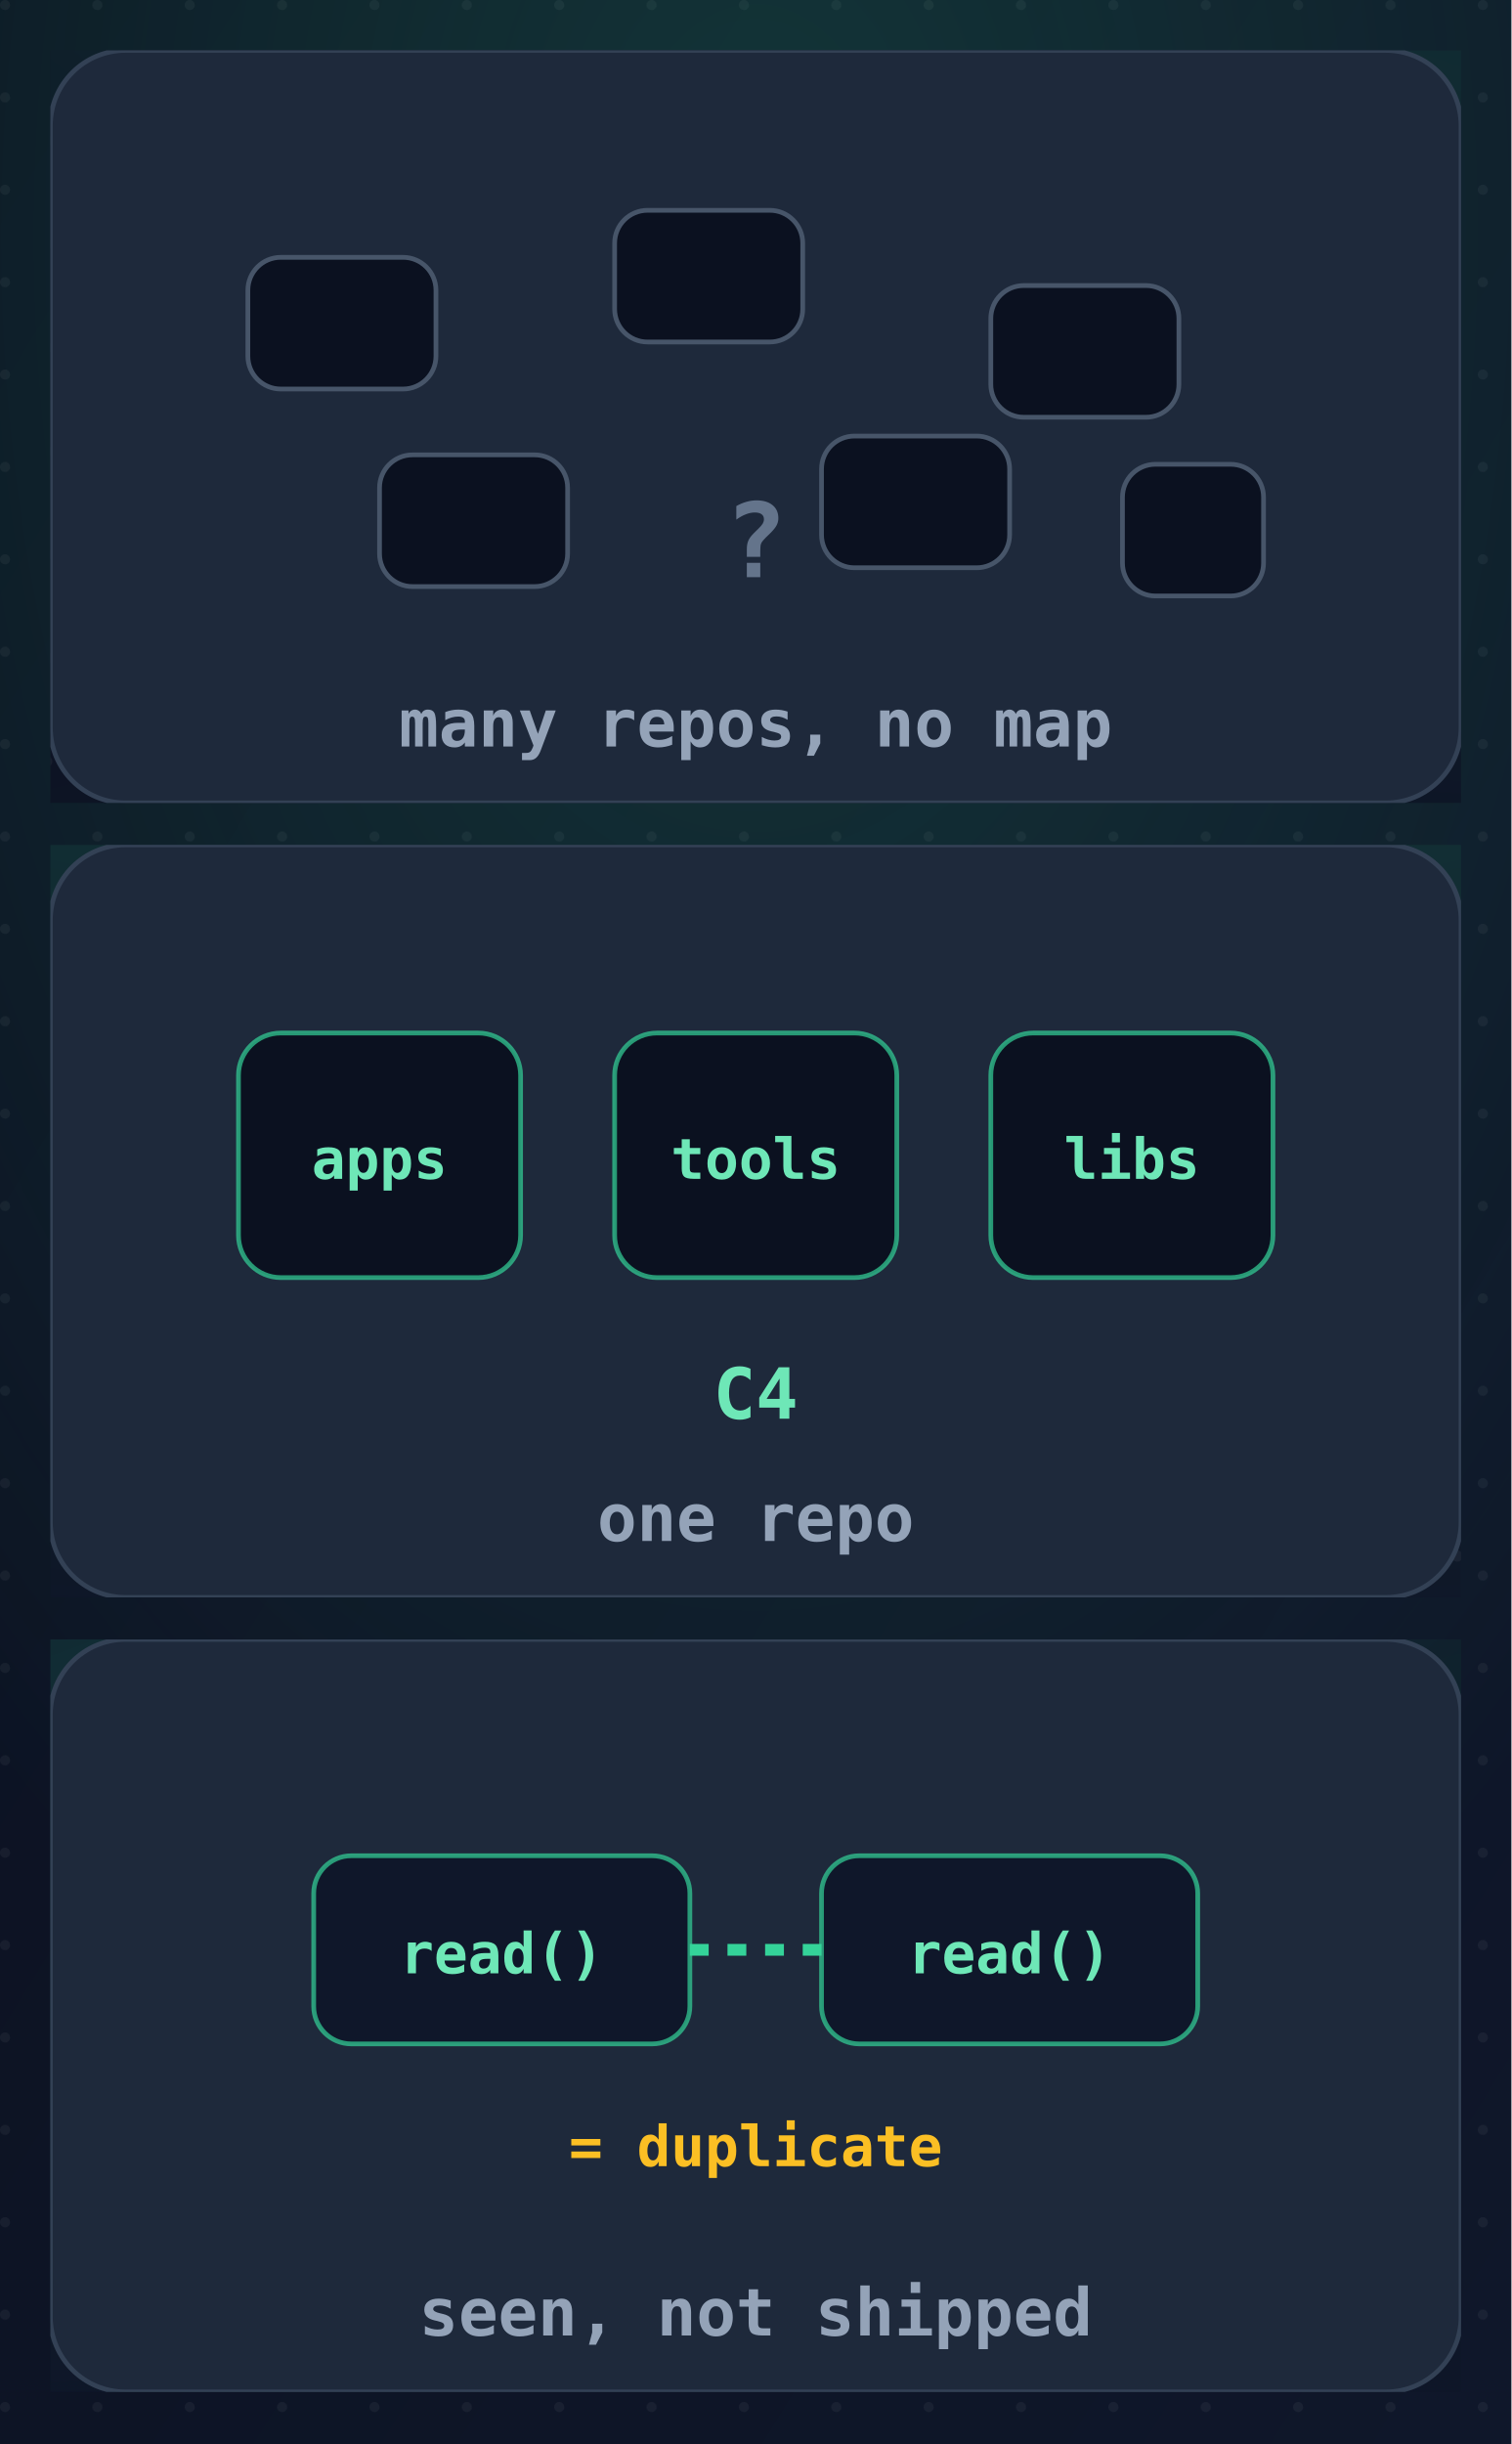
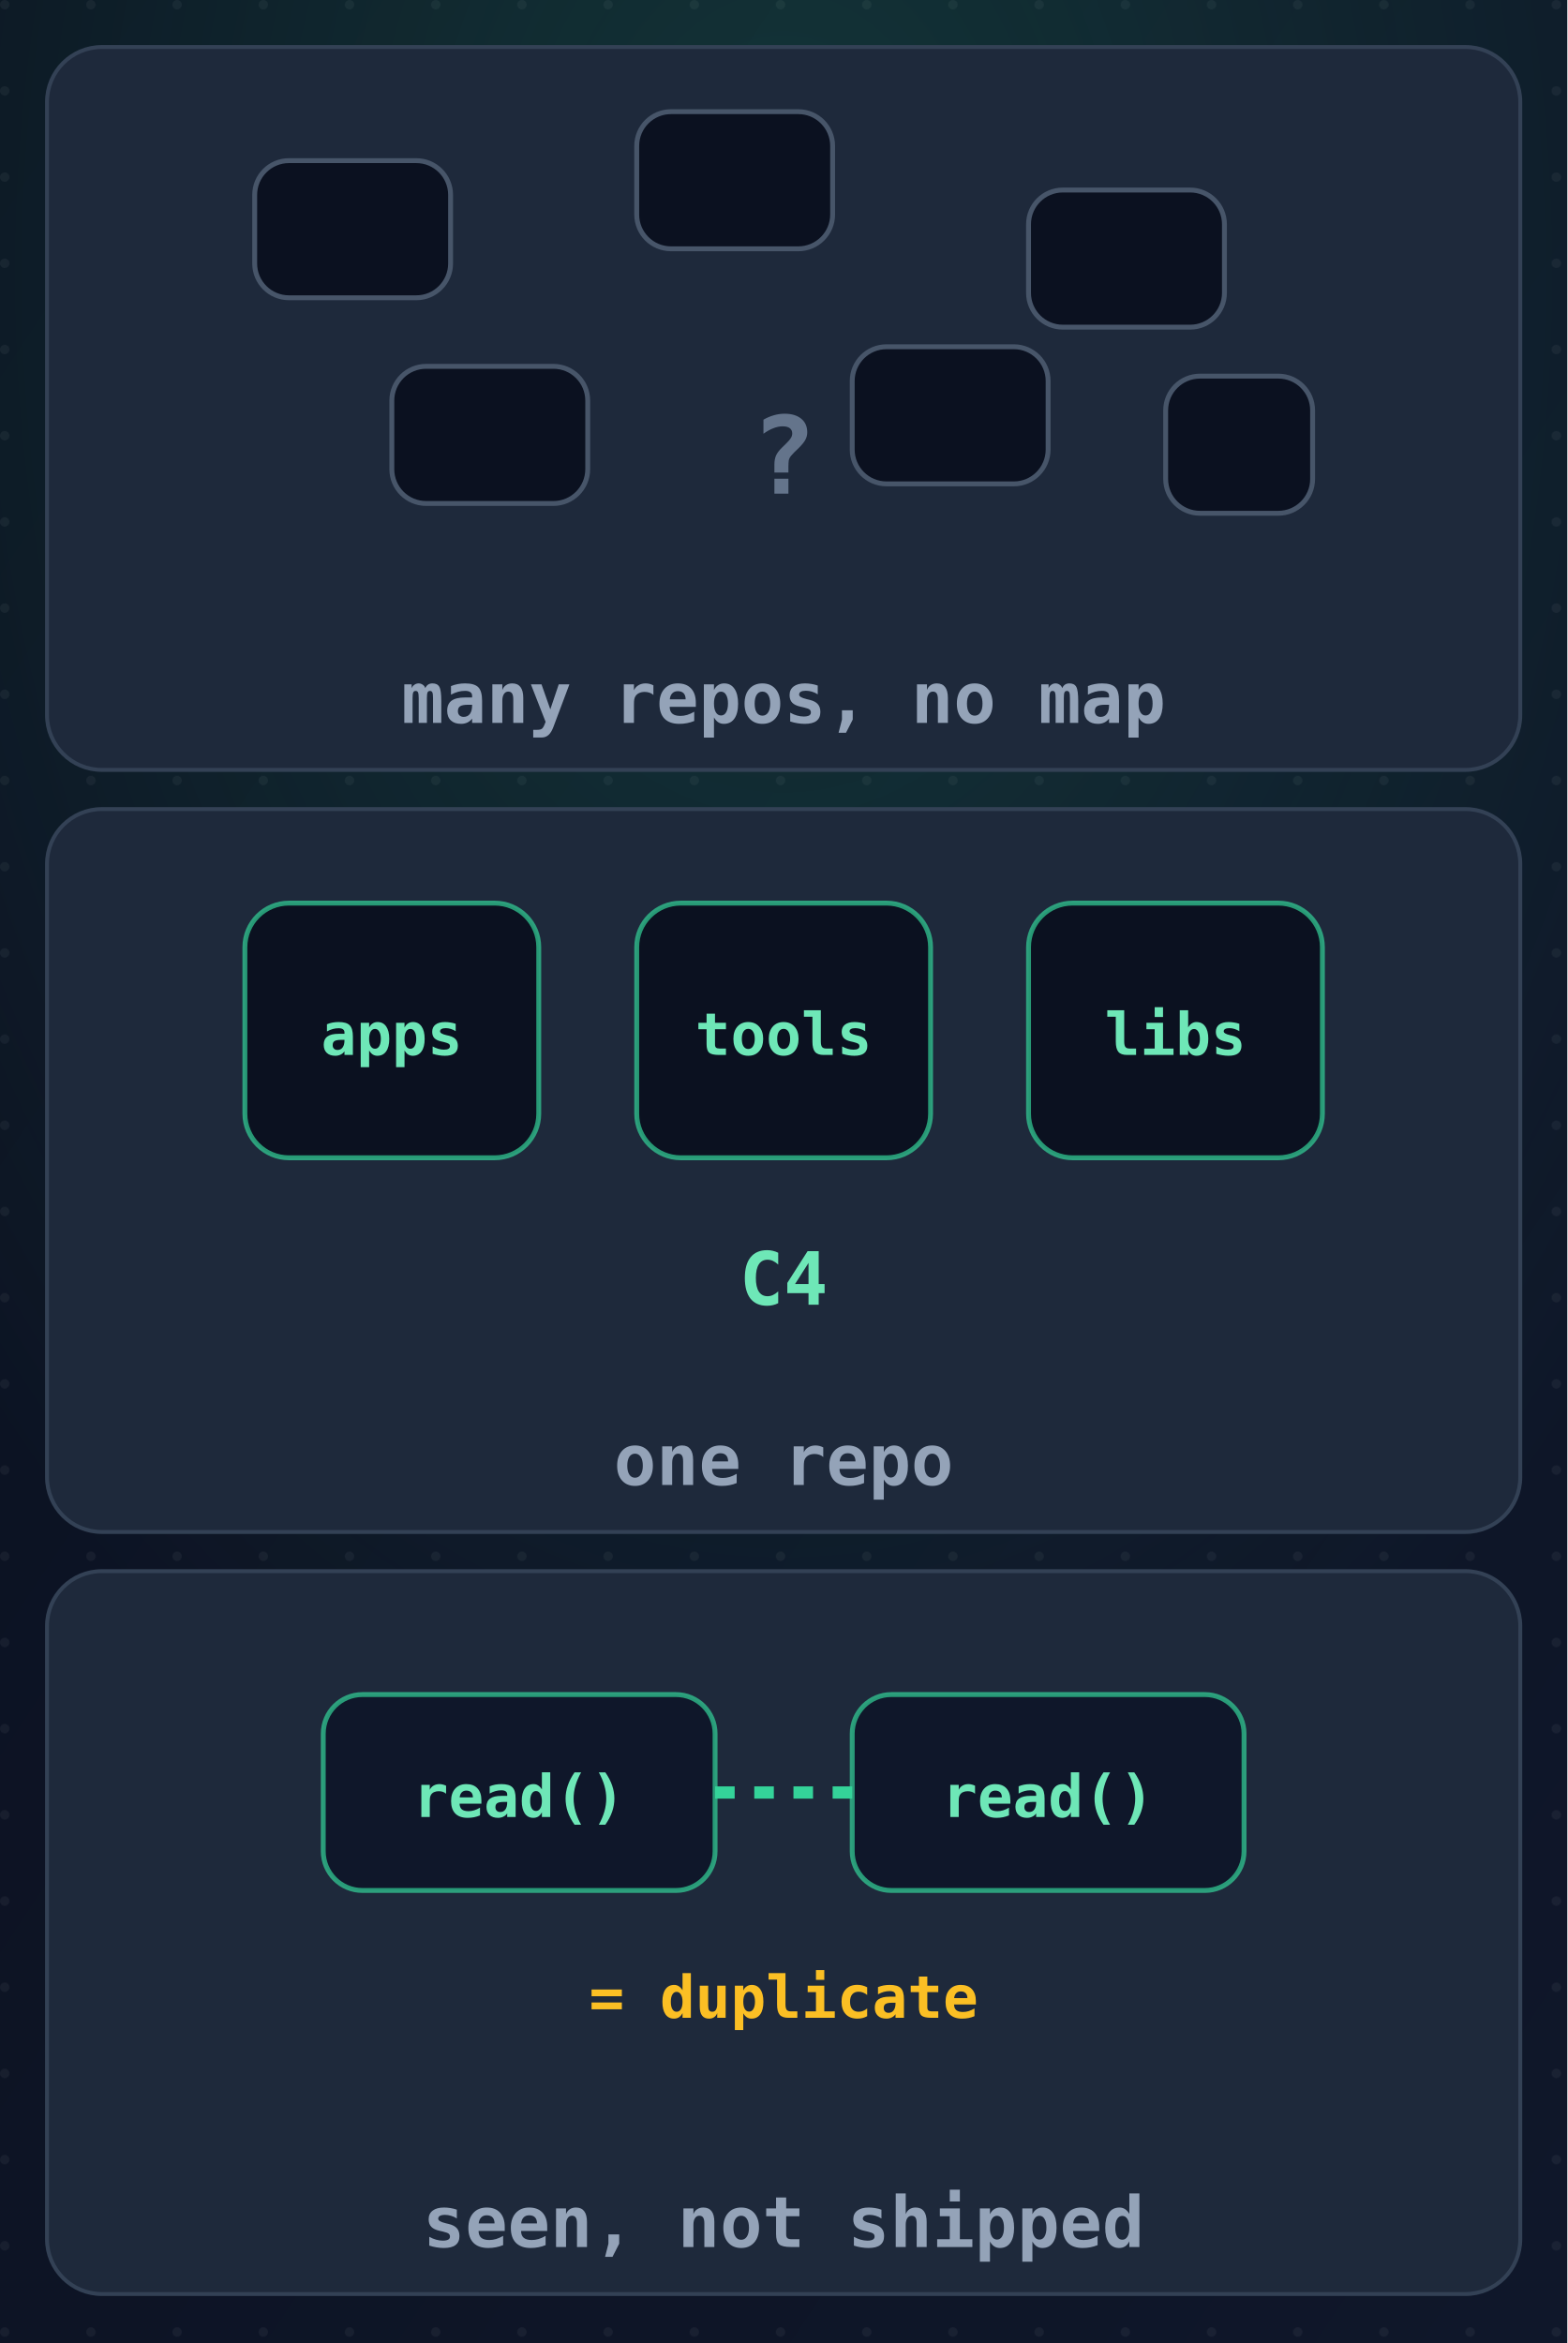
- <svg xmlns="http://www.w3.org/2000/svg" viewBox="0 0 360 582" role="img" aria-label="From scattered standalone repos, to one monorepo called C4 split into apps, tools and libs, to Claude Code reading the whole repo and surfacing duplication">
+ <svg xmlns="http://www.w3.org/2000/svg" viewBox="0 0 400 598" role="img" aria-label="From scattered standalone repos, to one monorepo called C4 split into apps, tools and libs, to Claude Code reading the whole repo and surfacing duplication">
  <defs>
-     <linearGradient id="m-bg" x1="0" y1="0" x2="1" y2="1">
+     <linearGradient id="bg" x1="0" y1="0" x2="1" y2="1">
      <stop offset="0" stop-color="#0b1120" />
      <stop offset="1" stop-color="#0f172a" />
    </linearGradient>
-     <radialGradient id="m-glow" cx="0.5" cy="0.1" r="0.8">
+     <radialGradient id="glow" cx="0.5" cy="0.12" r="0.7">
      <stop offset="0" stop-color="#34d399" stop-opacity="0.18" />
      <stop offset="1" stop-color="#34d399" stop-opacity="0" />
    </radialGradient>
-     <pattern id="m-dots" width="22" height="22" patternUnits="userSpaceOnUse">
+     <pattern id="dots" width="22" height="22" patternUnits="userSpaceOnUse">
      <circle cx="1.2" cy="1.2" r="1.2" fill="#f8fafc" fill-opacity="0.05" />
    </pattern>
  </defs>
-   <rect width="360" height="582" fill="url(#m-bg)" />
-   <rect width="360" height="582" fill="url(#m-dots)" />
-   <rect width="360" height="582" fill="url(#m-glow)" />
-   <svg x="12.0" y="12.0" width="336.0" height="179.2" viewBox="90 70 300 160">
-     <defs>
-       <linearGradient id="bg" x1="0" y1="0" x2="1" y2="1">
-         <stop offset="0" stop-color="#0b1120" />
-         <stop offset="1" stop-color="#0f172a" />
-       </linearGradient>
-       <radialGradient id="glow" cx="0.5" cy="0.12" r="0.7">
-         <stop offset="0" stop-color="#34d399" stop-opacity="0.18" />
-         <stop offset="1" stop-color="#34d399" stop-opacity="0" />
-       </radialGradient>
-       <pattern id="dots" width="22" height="22" patternUnits="userSpaceOnUse">
-         <circle cx="1.2" cy="1.2" r="1.2" fill="#f8fafc" fill-opacity="0.05" />
-       </pattern>
-     </defs>
-     <rect width="1200" height="300" fill="url(#bg)" />
-     <rect width="1200" height="300" fill="url(#dots)" />
-     <rect width="1200" height="300" fill="url(#glow)" />
+   <rect width="400" height="598" fill="url(#bg)" />
+   <rect width="400" height="598" fill="url(#dots)" />
+   <rect width="400" height="598" fill="url(#glow)" />
+   <clipPath id="c0">
+     <rect x="12" y="12" width="376" height="148.5" />
+   </clipPath>
+   <rect x="12" y="12" width="376" height="184.5" rx="14" fill="#1e293b" stroke="#334155" />
+   <g clip-path="url(#c0)">
    <g font-family="ui-monospace, SFMono-Regular, Menlo, monospace" font-size="14" font-weight="600" fill="#94a3b8" text-anchor="middle">
-       <g transform="translate(90 70)">
-         <rect width="300" height="160" rx="16" fill="#1e293b" stroke="#334155" />
+       <g transform="translate(12.5 16) scale(1.25) translate(0 -24)">
        <g fill="#0b1120" stroke="#475569">
          <rect x="42" y="44" width="40" height="28" rx="7" />
          <rect x="120" y="34" width="40" height="28" rx="7" />
          <rect x="200" y="50" width="40" height="28" rx="7" />
          <rect x="70" y="86" width="40" height="28" rx="7" />
          <rect x="164" y="82" width="40" height="28" rx="7" />
          <rect x="228" y="88" width="30" height="28" rx="7" />
        </g>
        <text x="150" y="112" font-size="22" fill="#64748b">?</text>
-         <text x="150" y="148">many repos, no map</text>
      </g>
-       <g transform="translate(450 70)">
-         <rect width="300" height="160" rx="16" fill="#1e293b" stroke="#334155" />
+     </g>
+   </g>
+   <text x="200.0" y="184.5" font-family="ui-monospace, SFMono-Regular, Menlo, monospace" font-size="18" font-weight="600" fill="#94a3b8" text-anchor="middle">many repos, no map</text>
+   <clipPath id="c1">
+     <rect x="12" y="206.5" width="376" height="148.5" />
+   </clipPath>
+   <rect x="12" y="206.5" width="376" height="184.5" rx="14" fill="#1e293b" stroke="#334155" />
+   <g clip-path="url(#c1)">
+     <g font-family="ui-monospace, SFMono-Regular, Menlo, monospace" font-size="14" font-weight="600" fill="#94a3b8" text-anchor="middle">
+       <g transform="translate(12.5 210.5) scale(1.25) translate(0 -24)">
        <g transform="translate(40 40)">
          <rect width="60" height="52" rx="9" fill="#0b1120" stroke="#34d399" stroke-opacity="0.7" />
          <text x="30" y="31" text-anchor="middle" font-size="12" fill="#6ee7b7">apps</text>
        </g>
        <g transform="translate(120 40)">
          <rect width="60" height="52" rx="9" fill="#0b1120" stroke="#34d399" stroke-opacity="0.7" />
          <text x="30" y="31" text-anchor="middle" font-size="12" fill="#6ee7b7">tools</text>
        </g>
        <g transform="translate(200 40)">
          <rect width="60" height="52" rx="9" fill="#0b1120" stroke="#34d399" stroke-opacity="0.7" />
          <text x="30" y="31" text-anchor="middle" font-size="12" fill="#6ee7b7">libs</text>
        </g>
        <text x="150" y="122" font-size="15" fill="#6ee7b7">C4</text>
-         <text x="150" y="148">one repo</text>
      </g>
-       <g transform="translate(810 70)">
-         <rect width="300" height="160" rx="16" fill="#1e293b" stroke="#334155" />
+     </g>
+   </g>
+   <text x="200.0" y="379.0" font-family="ui-monospace, SFMono-Regular, Menlo, monospace" font-size="18" font-weight="600" fill="#94a3b8" text-anchor="middle">one repo</text>
+   <clipPath id="c2">
+     <rect x="12" y="401.0" width="376" height="148.5" />
+   </clipPath>
+   <rect x="12" y="401.0" width="376" height="184.5" rx="14" fill="#1e293b" stroke="#334155" />
+   <g clip-path="url(#c2)">
+     <g font-family="ui-monospace, SFMono-Regular, Menlo, monospace" font-size="14" font-weight="600" fill="#94a3b8" text-anchor="middle">
+       <g transform="translate(12.5 405.0) scale(1.25) translate(0 -24)">
        <g transform="translate(56 46)">
          <rect width="80" height="40" rx="8" fill="#0f172a" stroke="#34d399" stroke-opacity="0.7" />
          <text x="40" y="25" text-anchor="middle" font-size="12" fill="#6ee7b7">read()</text>
        </g>
        <g transform="translate(164 46)">
          <rect width="80" height="40" rx="8" fill="#0f172a" stroke="#34d399" stroke-opacity="0.7" />
          <text x="40" y="25" text-anchor="middle" font-size="12" fill="#6ee7b7">read()</text>
        </g>
        <path d="M136 66 h28" stroke="#34d399" stroke-width="2.5" fill="none" stroke-dasharray="4 4" />
        <text x="150" y="112" font-size="12" fill="#fbbf24">= duplicate</text>
-         <text x="150" y="148">seen, not shipped</text>
      </g>
    </g>
-   </svg>
-   <svg x="12.0" y="201.2" width="336.0" height="179.2" viewBox="450 70 300 160">
-     <defs>
-       <linearGradient id="bg" x1="0" y1="0" x2="1" y2="1">
-         <stop offset="0" stop-color="#0b1120" />
-         <stop offset="1" stop-color="#0f172a" />
-       </linearGradient>
-       <radialGradient id="glow" cx="0.5" cy="0.12" r="0.7">
-         <stop offset="0" stop-color="#34d399" stop-opacity="0.18" />
-         <stop offset="1" stop-color="#34d399" stop-opacity="0" />
-       </radialGradient>
-       <pattern id="dots" width="22" height="22" patternUnits="userSpaceOnUse">
-         <circle cx="1.2" cy="1.2" r="1.2" fill="#f8fafc" fill-opacity="0.05" />
-       </pattern>
-     </defs>
-     <rect width="1200" height="300" fill="url(#bg)" />
-     <rect width="1200" height="300" fill="url(#dots)" />
-     <rect width="1200" height="300" fill="url(#glow)" />
-     <g font-family="ui-monospace, SFMono-Regular, Menlo, monospace" font-size="14" font-weight="600" fill="#94a3b8" text-anchor="middle">
-       <g transform="translate(90 70)">
-         <rect width="300" height="160" rx="16" fill="#1e293b" stroke="#334155" />
-         <g fill="#0b1120" stroke="#475569">
-           <rect x="42" y="44" width="40" height="28" rx="7" />
-           <rect x="120" y="34" width="40" height="28" rx="7" />
-           <rect x="200" y="50" width="40" height="28" rx="7" />
-           <rect x="70" y="86" width="40" height="28" rx="7" />
-           <rect x="164" y="82" width="40" height="28" rx="7" />
-           <rect x="228" y="88" width="30" height="28" rx="7" />
-         </g>
-         <text x="150" y="112" font-size="22" fill="#64748b">?</text>
-         <text x="150" y="148">many repos, no map</text>
-       </g>
-       <g transform="translate(450 70)">
-         <rect width="300" height="160" rx="16" fill="#1e293b" stroke="#334155" />
-         <g transform="translate(40 40)">
-           <rect width="60" height="52" rx="9" fill="#0b1120" stroke="#34d399" stroke-opacity="0.7" />
-           <text x="30" y="31" text-anchor="middle" font-size="12" fill="#6ee7b7">apps</text>
-         </g>
-         <g transform="translate(120 40)">
-           <rect width="60" height="52" rx="9" fill="#0b1120" stroke="#34d399" stroke-opacity="0.7" />
-           <text x="30" y="31" text-anchor="middle" font-size="12" fill="#6ee7b7">tools</text>
-         </g>
-         <g transform="translate(200 40)">
-           <rect width="60" height="52" rx="9" fill="#0b1120" stroke="#34d399" stroke-opacity="0.7" />
-           <text x="30" y="31" text-anchor="middle" font-size="12" fill="#6ee7b7">libs</text>
-         </g>
-         <text x="150" y="122" font-size="15" fill="#6ee7b7">C4</text>
-         <text x="150" y="148">one repo</text>
-       </g>
-       <g transform="translate(810 70)">
-         <rect width="300" height="160" rx="16" fill="#1e293b" stroke="#334155" />
-         <g transform="translate(56 46)">
-           <rect width="80" height="40" rx="8" fill="#0f172a" stroke="#34d399" stroke-opacity="0.7" />
-           <text x="40" y="25" text-anchor="middle" font-size="12" fill="#6ee7b7">read()</text>
-         </g>
-         <g transform="translate(164 46)">
-           <rect width="80" height="40" rx="8" fill="#0f172a" stroke="#34d399" stroke-opacity="0.7" />
-           <text x="40" y="25" text-anchor="middle" font-size="12" fill="#6ee7b7">read()</text>
-         </g>
-         <path d="M136 66 h28" stroke="#34d399" stroke-width="2.5" fill="none" stroke-dasharray="4 4" />
-         <text x="150" y="112" font-size="12" fill="#fbbf24">= duplicate</text>
-         <text x="150" y="148">seen, not shipped</text>
-       </g>
-     </g>
-   </svg>
-   <svg x="12.0" y="390.4" width="336.0" height="179.2" viewBox="810 70 300 160">
-     <defs>
-       <linearGradient id="bg" x1="0" y1="0" x2="1" y2="1">
-         <stop offset="0" stop-color="#0b1120" />
-         <stop offset="1" stop-color="#0f172a" />
-       </linearGradient>
-       <radialGradient id="glow" cx="0.5" cy="0.12" r="0.7">
-         <stop offset="0" stop-color="#34d399" stop-opacity="0.18" />
-         <stop offset="1" stop-color="#34d399" stop-opacity="0" />
-       </radialGradient>
-       <pattern id="dots" width="22" height="22" patternUnits="userSpaceOnUse">
-         <circle cx="1.2" cy="1.2" r="1.2" fill="#f8fafc" fill-opacity="0.05" />
-       </pattern>
-     </defs>
-     <rect width="1200" height="300" fill="url(#bg)" />
-     <rect width="1200" height="300" fill="url(#dots)" />
-     <rect width="1200" height="300" fill="url(#glow)" />
-     <g font-family="ui-monospace, SFMono-Regular, Menlo, monospace" font-size="14" font-weight="600" fill="#94a3b8" text-anchor="middle">
-       <g transform="translate(90 70)">
-         <rect width="300" height="160" rx="16" fill="#1e293b" stroke="#334155" />
-         <g fill="#0b1120" stroke="#475569">
-           <rect x="42" y="44" width="40" height="28" rx="7" />
-           <rect x="120" y="34" width="40" height="28" rx="7" />
-           <rect x="200" y="50" width="40" height="28" rx="7" />
-           <rect x="70" y="86" width="40" height="28" rx="7" />
-           <rect x="164" y="82" width="40" height="28" rx="7" />
-           <rect x="228" y="88" width="30" height="28" rx="7" />
-         </g>
-         <text x="150" y="112" font-size="22" fill="#64748b">?</text>
-         <text x="150" y="148">many repos, no map</text>
-       </g>
-       <g transform="translate(450 70)">
-         <rect width="300" height="160" rx="16" fill="#1e293b" stroke="#334155" />
-         <g transform="translate(40 40)">
-           <rect width="60" height="52" rx="9" fill="#0b1120" stroke="#34d399" stroke-opacity="0.7" />
-           <text x="30" y="31" text-anchor="middle" font-size="12" fill="#6ee7b7">apps</text>
-         </g>
-         <g transform="translate(120 40)">
-           <rect width="60" height="52" rx="9" fill="#0b1120" stroke="#34d399" stroke-opacity="0.7" />
-           <text x="30" y="31" text-anchor="middle" font-size="12" fill="#6ee7b7">tools</text>
-         </g>
-         <g transform="translate(200 40)">
-           <rect width="60" height="52" rx="9" fill="#0b1120" stroke="#34d399" stroke-opacity="0.7" />
-           <text x="30" y="31" text-anchor="middle" font-size="12" fill="#6ee7b7">libs</text>
-         </g>
-         <text x="150" y="122" font-size="15" fill="#6ee7b7">C4</text>
-         <text x="150" y="148">one repo</text>
-       </g>
-       <g transform="translate(810 70)">
-         <rect width="300" height="160" rx="16" fill="#1e293b" stroke="#334155" />
-         <g transform="translate(56 46)">
-           <rect width="80" height="40" rx="8" fill="#0f172a" stroke="#34d399" stroke-opacity="0.7" />
-           <text x="40" y="25" text-anchor="middle" font-size="12" fill="#6ee7b7">read()</text>
-         </g>
-         <g transform="translate(164 46)">
-           <rect width="80" height="40" rx="8" fill="#0f172a" stroke="#34d399" stroke-opacity="0.7" />
-           <text x="40" y="25" text-anchor="middle" font-size="12" fill="#6ee7b7">read()</text>
-         </g>
-         <path d="M136 66 h28" stroke="#34d399" stroke-width="2.5" fill="none" stroke-dasharray="4 4" />
-         <text x="150" y="112" font-size="12" fill="#fbbf24">= duplicate</text>
-         <text x="150" y="148">seen, not shipped</text>
-       </g>
-     </g>
-   </svg>
+   </g>
+   <text x="200.0" y="573.5" font-family="ui-monospace, SFMono-Regular, Menlo, monospace" font-size="18" font-weight="600" fill="#94a3b8" text-anchor="middle">seen, not shipped</text>
</svg>
